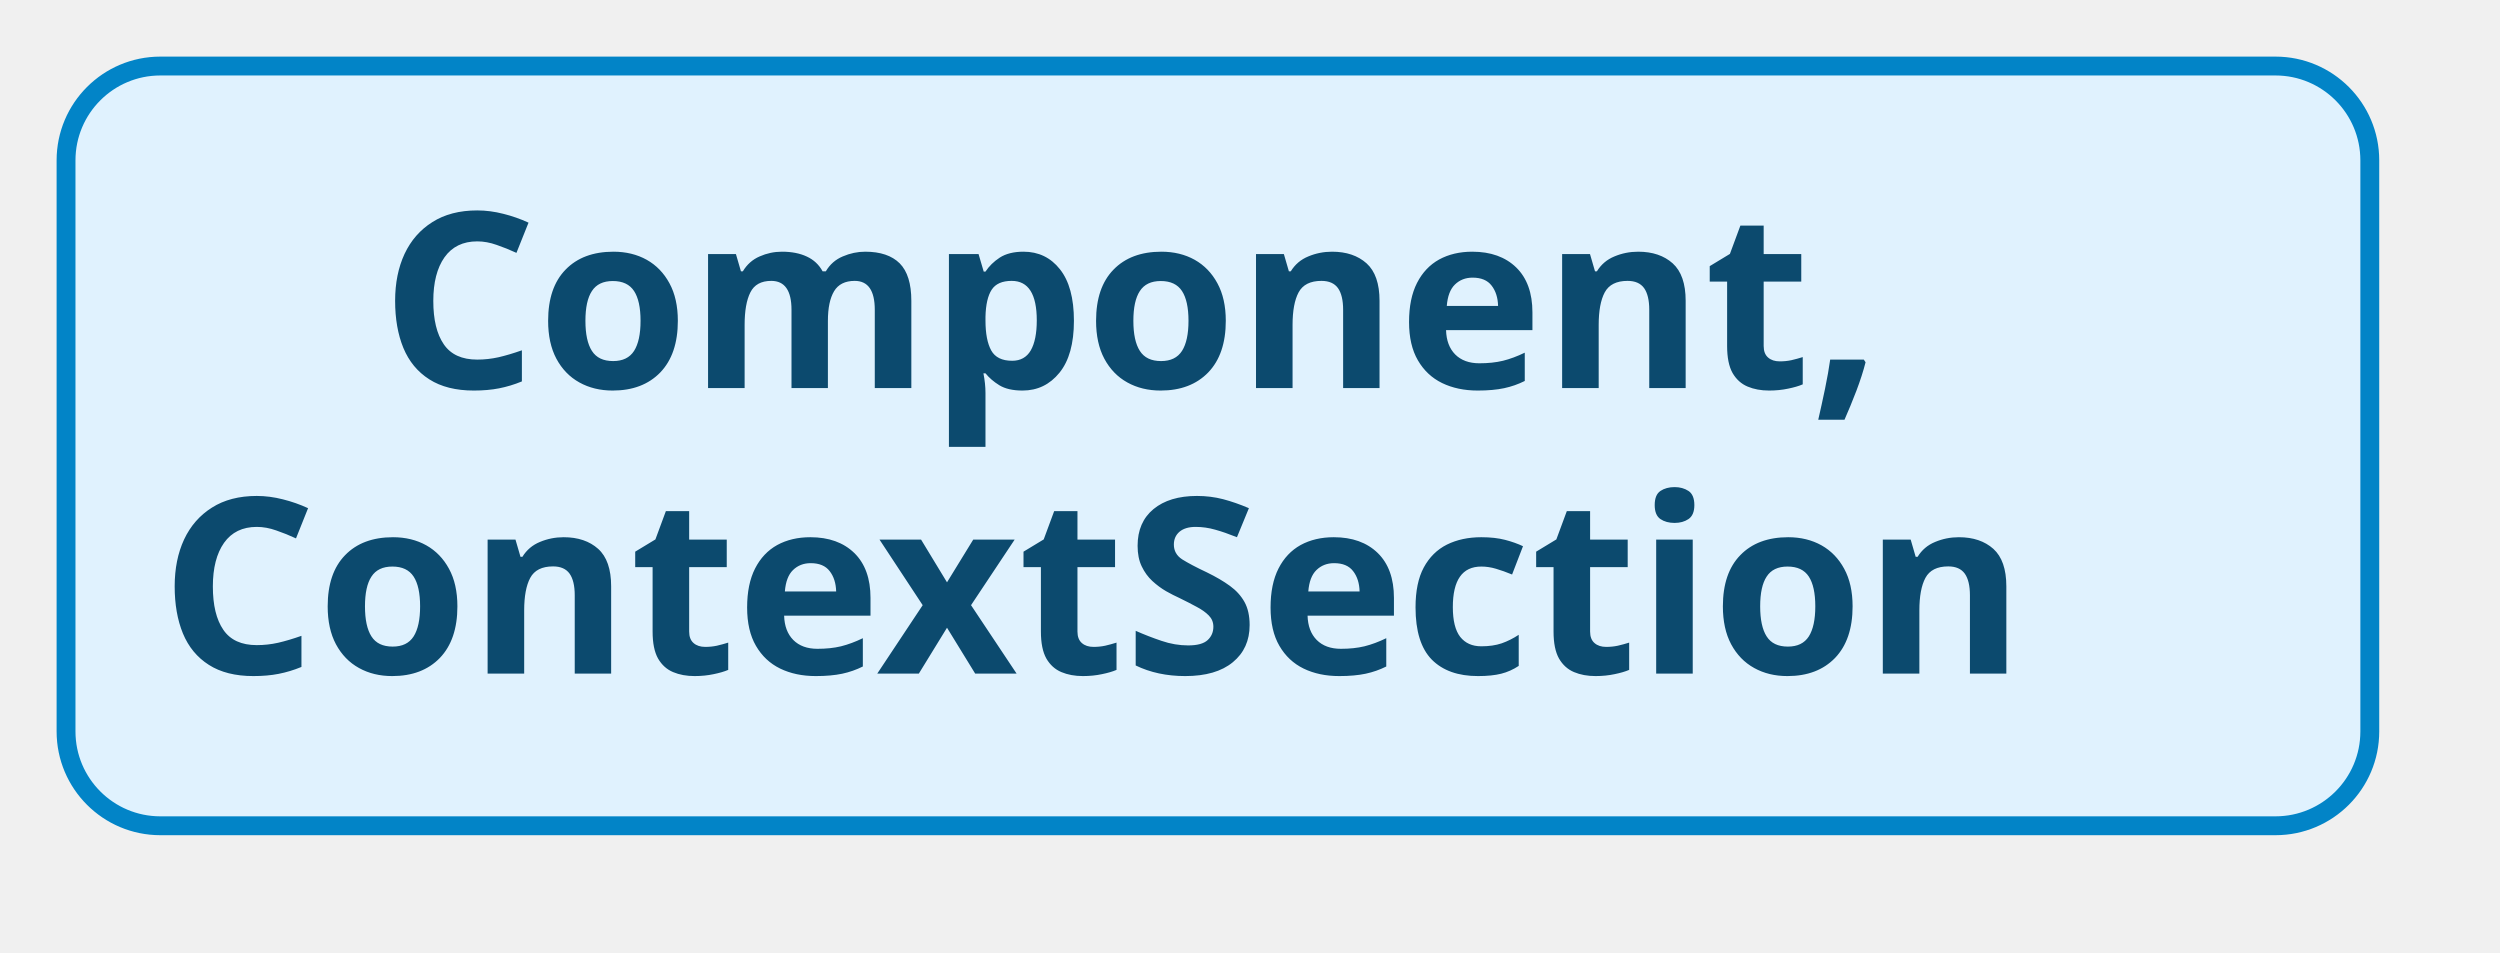
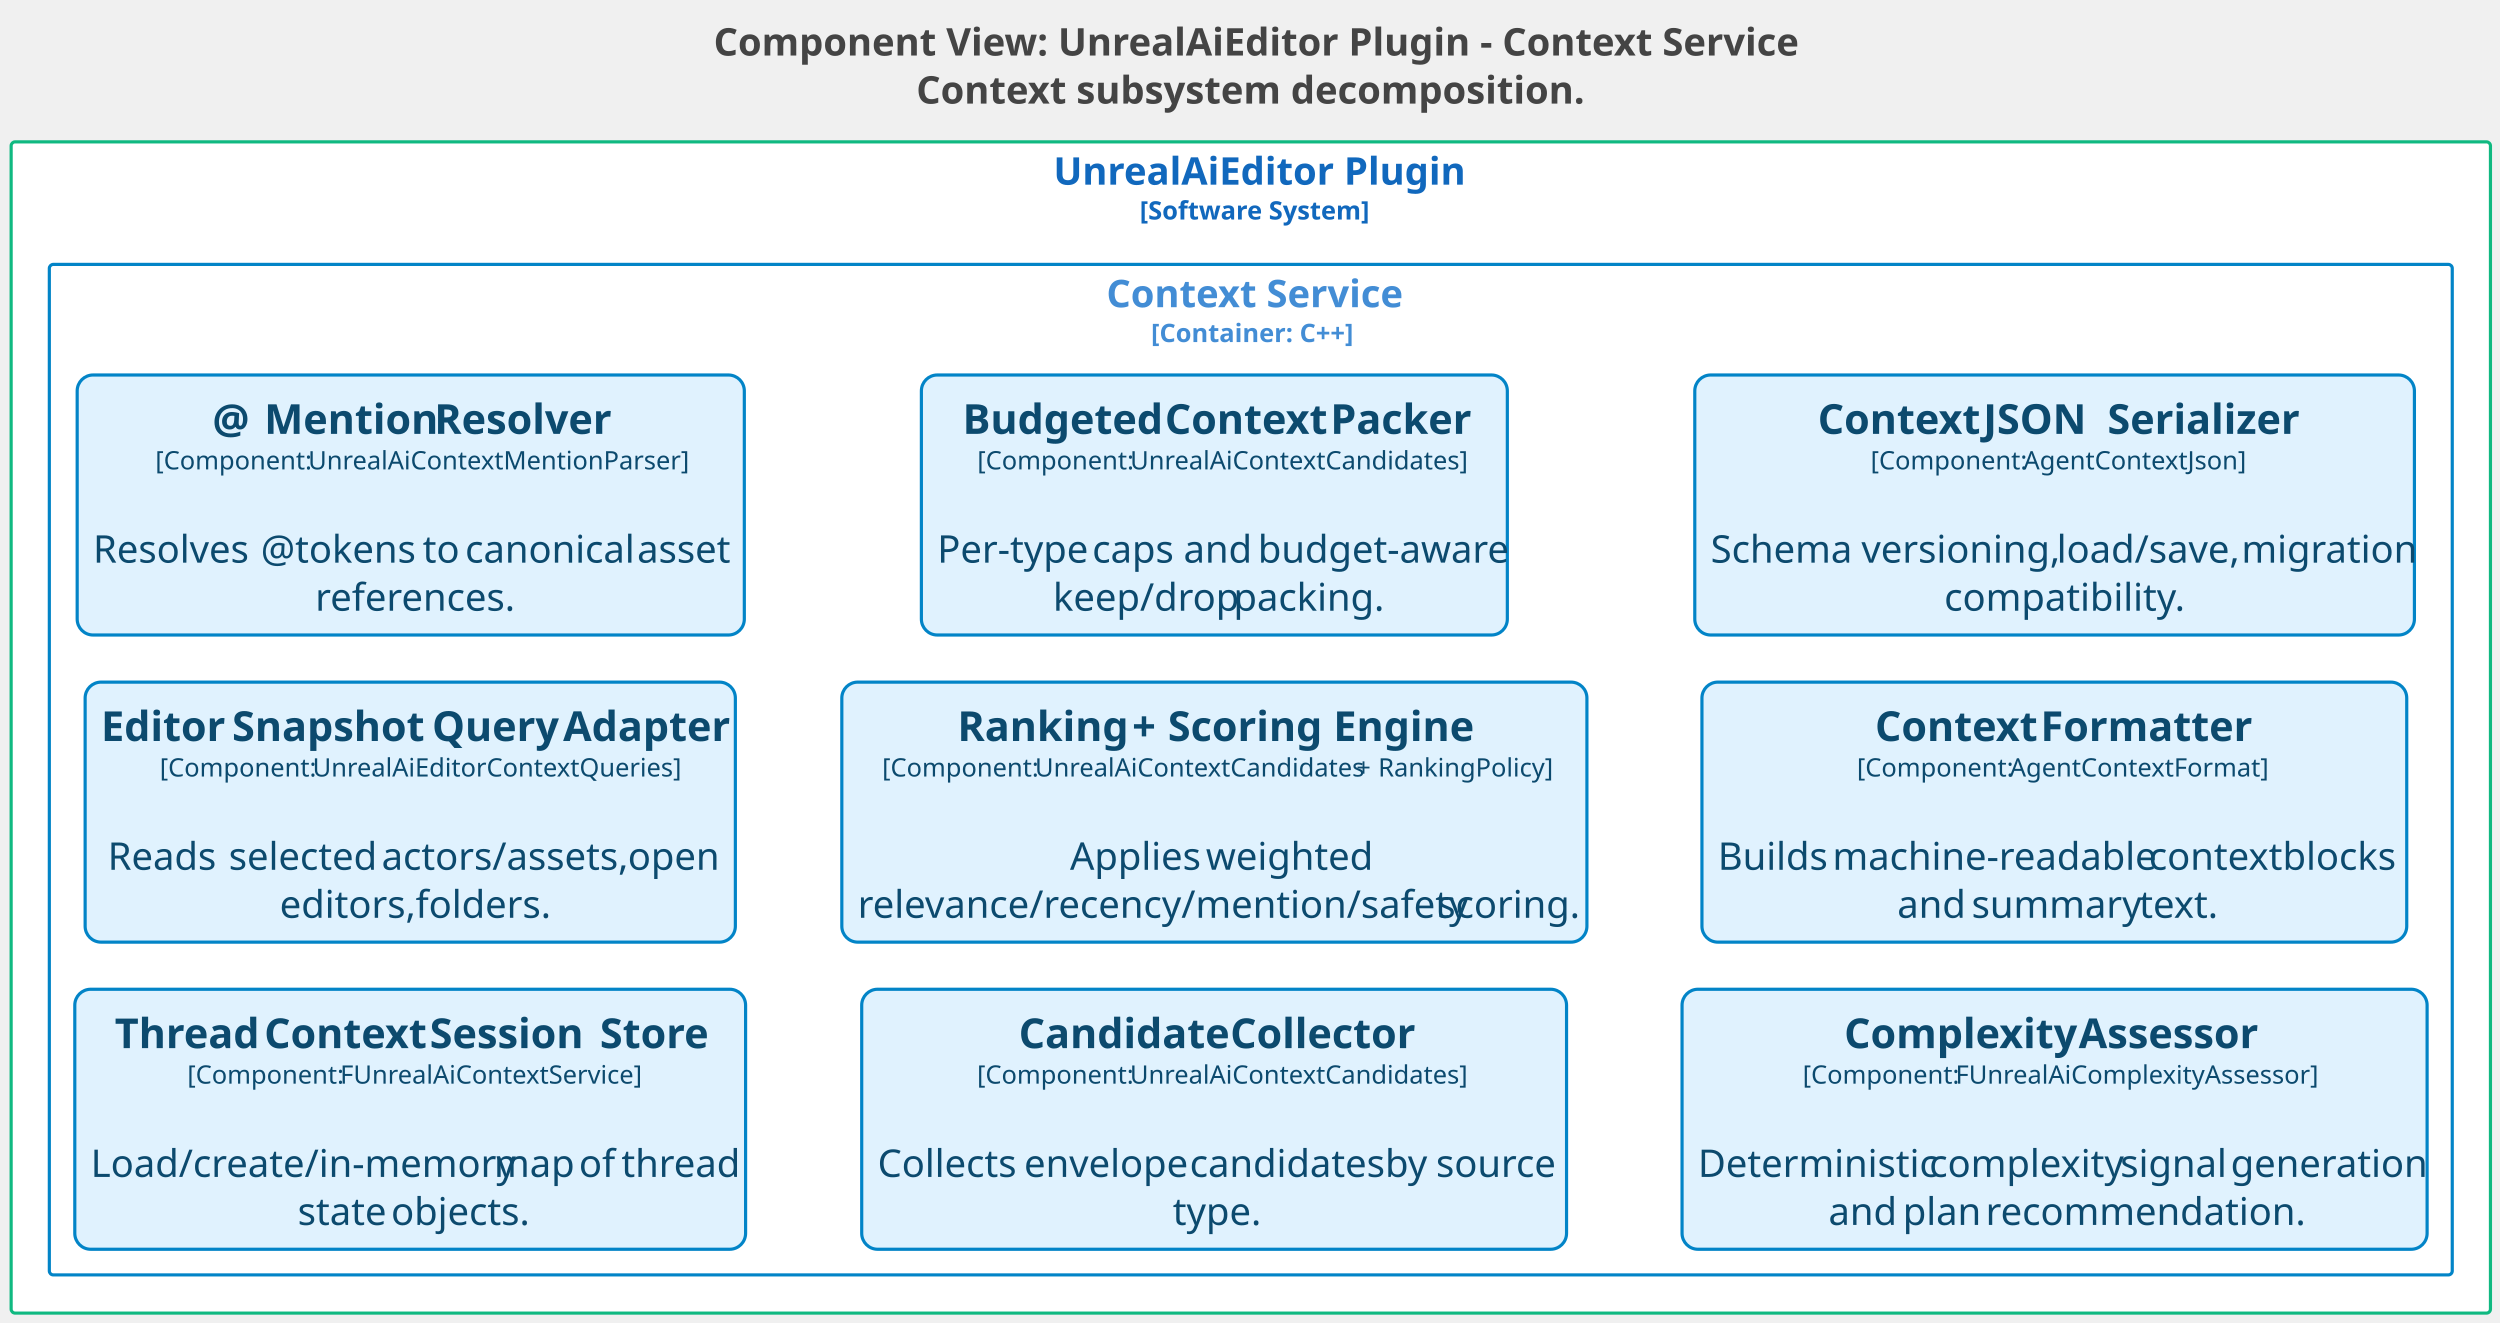
- <svg xmlns="http://www.w3.org/2000/svg" contentStyleType="text/css" data-diagram-type="DESCRIPTION" height="101px" preserveAspectRatio="none" style="width:265px;height:101px;background:#FFFFFF;" version="1.1" viewBox="0 0 265 101" width="265px" zoomAndPan="magnify">
+ <svg xmlns="http://www.w3.org/2000/svg" contentStyleType="text/css" data-diagram-type="DESCRIPTION" height="831px" preserveAspectRatio="none" style="width:1571px;height:831px;background:#FFFFFF;" version="1.1" viewBox="0 0 1571 831" width="1571px" zoomAndPan="magnify">
  <defs />
  <g>
-     <g class="entity" data-qualified-name="..Component. ContextSection" data-source-line="53" id="ent0002">
-       <rect fill="#E0F2FE" height="80.531" rx="10" ry="10" style="stroke:#0284C7;stroke-width:2;" width="244.199" x="7" y="7" />
-       <text fill="#0C4A6E" font-family="sans-serif" font-size="26" font-weight="bold" lengthAdjust="spacing" textLength="177.468" x="40.366" y="41.134">Component,</text>
-       <text fill="#0C4A6E" font-family="sans-serif" font-size="26" font-weight="bold" lengthAdjust="spacing" textLength="224.199" x="17" y="71.399">ContextSection</text>
+     <g class="title" data-source-line="1">
+       <text fill="#444444" font-family="sans-serif" font-size="24" font-weight="bold" lengthAdjust="spacing" textLength="660.082" x="448.459" y="34.914">Component View: UnrealAiEditor Plugin - Context Service</text>
+       <text fill="#444444" font-family="sans-serif" font-size="24" font-weight="bold" lengthAdjust="spacing" textLength="405.398" x="575.801" y="65.102">Context subsystem decomposition.</text>
+     </g>
+     <g class="cluster" data-qualified-name="UnrealAiEditor Plugin.n.size.16..Software System...size." data-source-line="51" id="ent0002">
+       <rect fill="#FFFFFF" height="736" rx="2.5" ry="2.5" style="stroke:#10B981;stroke-width:2;" width="1558" x="7" y="89.148" />
+       <text fill="#1168BD" font-family="sans-serif" font-size="24" font-weight="bold" lengthAdjust="spacing" textLength="248.016" x="661.992" y="116.062">UnrealAiEditor Plugin</text>
+       <text fill="#1168BD" font-family="sans-serif" font-size="16" font-weight="bold" lengthAdjust="spacing" textLength="139.594" x="716.203" y="137.945">[Software System]</text>
+     </g>
+     <g class="cluster" data-qualified-name="UnrealAiEditor Plugin.n.size.16..Software System...size..Context Service.n.size.16..Container. C.....size." data-source-line="52" id="ent0003">
+       <rect fill="#FFFFFF" height="635" rx="2.5" ry="2.5" style="stroke:#0284C7;stroke-width:2;" width="1510" x="31" y="166.148" />
+       <text fill="#438DD5" font-family="sans-serif" font-size="24" font-weight="bold" lengthAdjust="spacing" textLength="181.406" x="695.297" y="193.062">Context Service</text>
+       <text fill="#438DD5" font-family="sans-serif" font-size="16" font-weight="bold" lengthAdjust="spacing" textLength="125.344" x="723.328" y="214.945">[Container: C++]</text>
+     </g>
+     <g class="entity" data-qualified-name="UnrealAiEditor Plugin.n.size.16..Software System...size..Context Service.n.size.16..Container. C.....size..UnrealAiEditorPlugin.ContextService.ThreadContextSessionStore" data-source-line="53" id="ent0004">
+       <rect fill="#E0F2FE" height="163.391" rx="10" ry="10" style="stroke:#0284C7;stroke-width:2;" width="421.531" x="47" y="621.648" />
+       <text fill="#0C4A6E" font-family="sans-serif" font-size="26" font-weight="bold" lengthAdjust="spacing" textLength="86.684" x="72.116" y="658.639">Thread</text>
+       <text fill="#0C4A6E" font-family="sans-serif" font-size="26" font-weight="bold" lengthAdjust="spacing" textLength="7.224" x="158.799" y="658.639"> </text>
+       <text fill="#0C4A6E" font-family="sans-serif" font-size="26" font-weight="bold" lengthAdjust="spacing" textLength="96.776" x="166.023" y="658.639">Context</text>
+       <text fill="#0C4A6E" font-family="sans-serif" font-size="26" font-weight="bold" lengthAdjust="spacing" textLength="7.224" x="262.799" y="658.639"> </text>
+       <text fill="#0C4A6E" font-family="sans-serif" font-size="26" font-weight="bold" lengthAdjust="spacing" textLength="99.709" x="270.023" y="658.639">Session</text>
+       <text fill="#0C4A6E" font-family="sans-serif" font-size="26" font-weight="bold" lengthAdjust="spacing" textLength="7.224" x="369.732" y="658.639"> </text>
+       <text fill="#0C4A6E" font-family="sans-serif" font-size="26" font-weight="bold" lengthAdjust="spacing" textLength="66.46" x="376.956" y="658.639">Store</text>
+       <text fill="#0C4A6E" font-family="sans-serif" font-size="16" lengthAdjust="spacing" textLength="91.609" x="117.703" y="680.961">[Component:</text>
+       <text fill="#0C4A6E" font-family="sans-serif" font-size="16" lengthAdjust="spacing" textLength="4.445" x="209.312" y="680.961"> </text>
+       <text fill="#0C4A6E" font-family="sans-serif" font-size="16" lengthAdjust="spacing" textLength="184.07" x="213.758" y="680.961">FUnrealAiContextService]</text>
+       <text fill="#0C4A6E" font-family="sans-serif" font-size="24" lengthAdjust="spacing" textLength="6.668" x="254.432" y="709.391"> </text>
+       <text fill="#0C4A6E" font-family="sans-serif" font-size="24" lengthAdjust="spacing" textLength="246.773" x="57" y="739.578">Load/create/in-memory</text>
+       <text fill="#0C4A6E" font-family="sans-serif" font-size="24" lengthAdjust="spacing" textLength="6.668" x="303.773" y="739.578"> </text>
+       <text fill="#0C4A6E" font-family="sans-serif" font-size="24" lengthAdjust="spacing" textLength="46.688" x="310.441" y="739.578">map</text>
+       <text fill="#0C4A6E" font-family="sans-serif" font-size="24" lengthAdjust="spacing" textLength="6.668" x="357.129" y="739.578"> </text>
+       <text fill="#0C4A6E" font-family="sans-serif" font-size="24" lengthAdjust="spacing" textLength="20.016" x="363.797" y="739.578">of</text>
+       <text fill="#0C4A6E" font-family="sans-serif" font-size="24" lengthAdjust="spacing" textLength="6.668" x="383.812" y="739.578"> </text>
+       <text fill="#0C4A6E" font-family="sans-serif" font-size="24" lengthAdjust="spacing" textLength="68.051" x="390.481" y="739.578">thread</text>
+       <text fill="#0C4A6E" font-family="sans-serif" font-size="24" lengthAdjust="spacing" textLength="52.031" x="187.06" y="769.766">state</text>
+       <text fill="#0C4A6E" font-family="sans-serif" font-size="24" lengthAdjust="spacing" textLength="6.668" x="239.092" y="769.766"> </text>
+       <text fill="#0C4A6E" font-family="sans-serif" font-size="24" lengthAdjust="spacing" textLength="82.711" x="245.76" y="769.766">objects.</text>
+     </g>
+     <g class="entity" data-qualified-name="UnrealAiEditor Plugin.n.size.16..Software System...size..Context Service.n.size.16..Container. C.....size..UnrealAiEditorPlugin.ContextService.EditorSnapshotQueryAdapter" data-source-line="54" id="ent0005">
+       <rect fill="#E0F2FE" height="163.391" rx="10" ry="10" style="stroke:#0284C7;stroke-width:2;" width="408.603" x="53.5" y="428.648" />
+       <text fill="#0C4A6E" font-family="sans-serif" font-size="26" font-weight="bold" lengthAdjust="spacing" textLength="75.106" x="63.5" y="465.639">Editor</text>
+       <text fill="#0C4A6E" font-family="sans-serif" font-size="26" font-weight="bold" lengthAdjust="spacing" textLength="7.224" x="138.606" y="465.639"> </text>
+       <text fill="#0C4A6E" font-family="sans-serif" font-size="26" font-weight="bold" lengthAdjust="spacing" textLength="118.447" x="145.829" y="465.639">Snapshot</text>
+       <text fill="#0C4A6E" font-family="sans-serif" font-size="26" font-weight="bold" lengthAdjust="spacing" textLength="7.224" x="264.276" y="465.639"> </text>
+       <text fill="#0C4A6E" font-family="sans-serif" font-size="26" font-weight="bold" lengthAdjust="spacing" textLength="75.144" x="271.5" y="465.639">Query</text>
+       <text fill="#0C4A6E" font-family="sans-serif" font-size="26" font-weight="bold" lengthAdjust="spacing" textLength="7.224" x="346.644" y="465.639"> </text>
+       <text fill="#0C4A6E" font-family="sans-serif" font-size="26" font-weight="bold" lengthAdjust="spacing" textLength="98.236" x="353.867" y="465.639">Adapter</text>
+       <text fill="#0C4A6E" font-family="sans-serif" font-size="16" lengthAdjust="spacing" textLength="91.609" x="100.392" y="487.961">[Component:</text>
+       <text fill="#0C4A6E" font-family="sans-serif" font-size="16" lengthAdjust="spacing" textLength="4.445" x="192.001" y="487.961"> </text>
+       <text fill="#0C4A6E" font-family="sans-serif" font-size="16" lengthAdjust="spacing" textLength="218.766" x="196.446" y="487.961">UnrealAiEditorContextQueries]</text>
+       <text fill="#0C4A6E" font-family="sans-serif" font-size="24" lengthAdjust="spacing" textLength="6.668" x="254.468" y="516.391"> </text>
+       <text fill="#0C4A6E" font-family="sans-serif" font-size="24" lengthAdjust="spacing" textLength="69.375" x="67.694" y="546.578">Reads</text>
+       <text fill="#0C4A6E" font-family="sans-serif" font-size="24" lengthAdjust="spacing" textLength="6.668" x="137.069" y="546.578"> </text>
+       <text fill="#0C4A6E" font-family="sans-serif" font-size="24" lengthAdjust="spacing" textLength="89.391" x="143.737" y="546.578">selected</text>
+       <text fill="#0C4A6E" font-family="sans-serif" font-size="24" lengthAdjust="spacing" textLength="6.668" x="233.128" y="546.578"> </text>
+       <text fill="#0C4A6E" font-family="sans-serif" font-size="24" lengthAdjust="spacing" textLength="148.055" x="239.796" y="546.578">actors/assets,</text>
+       <text fill="#0C4A6E" font-family="sans-serif" font-size="24" lengthAdjust="spacing" textLength="6.668" x="387.851" y="546.578"> </text>
+       <text fill="#0C4A6E" font-family="sans-serif" font-size="24" lengthAdjust="spacing" textLength="53.391" x="394.519" y="546.578">open</text>
+       <text fill="#0C4A6E" font-family="sans-serif" font-size="24" lengthAdjust="spacing" textLength="78.703" x="175.765" y="576.766">editors,</text>
+       <text fill="#0C4A6E" font-family="sans-serif" font-size="24" lengthAdjust="spacing" textLength="6.668" x="254.468" y="576.766"> </text>
+       <text fill="#0C4A6E" font-family="sans-serif" font-size="24" lengthAdjust="spacing" textLength="78.703" x="261.136" y="576.766">folders.</text>
+     </g>
+     <g class="entity" data-qualified-name="UnrealAiEditor Plugin.n.size.16..Software System...size..Context Service.n.size.16..Container. C.....size..UnrealAiEditorPlugin.ContextService.MentionResolver" data-source-line="55" id="ent0006">
+       <rect fill="#E0F2FE" height="163.391" rx="10" ry="10" style="stroke:#0284C7;stroke-width:2;" width="419.234" x="48.5" y="235.648" />
+       <text fill="#0C4A6E" font-family="sans-serif" font-size="26" font-weight="bold" lengthAdjust="spacing" textLength="25.352" x="133.475" y="272.639">@</text>
+       <text fill="#0C4A6E" font-family="sans-serif" font-size="26" font-weight="bold" lengthAdjust="spacing" textLength="7.224" x="158.827" y="272.639"> </text>
+       <text fill="#0C4A6E" font-family="sans-serif" font-size="26" font-weight="bold" lengthAdjust="spacing" textLength="99.645" x="166.051" y="272.639">Mention</text>
+       <text fill="#0C4A6E" font-family="sans-serif" font-size="26" font-weight="bold" lengthAdjust="spacing" textLength="7.224" x="265.696" y="272.639"> </text>
+       <text fill="#0C4A6E" font-family="sans-serif" font-size="26" font-weight="bold" lengthAdjust="spacing" textLength="109.84" x="272.92" y="272.639">Resolver</text>
+       <text fill="#0C4A6E" font-family="sans-serif" font-size="16" lengthAdjust="spacing" textLength="91.609" x="97.594" y="294.961">[Component:</text>
+       <text fill="#0C4A6E" font-family="sans-serif" font-size="16" lengthAdjust="spacing" textLength="4.445" x="189.203" y="294.961"> </text>
+       <text fill="#0C4A6E" font-family="sans-serif" font-size="16" lengthAdjust="spacing" textLength="224.992" x="193.648" y="294.961">UnrealAiContextMentionParser]</text>
+       <text fill="#0C4A6E" font-family="sans-serif" font-size="24" lengthAdjust="spacing" textLength="6.668" x="254.783" y="323.391"> </text>
+       <text fill="#0C4A6E" font-family="sans-serif" font-size="24" lengthAdjust="spacing" textLength="98.707" x="58.5" y="353.578">Resolves</text>
+       <text fill="#0C4A6E" font-family="sans-serif" font-size="24" lengthAdjust="spacing" textLength="6.668" x="157.207" y="353.578"> </text>
+       <text fill="#0C4A6E" font-family="sans-serif" font-size="24" lengthAdjust="spacing" textLength="95.074" x="163.875" y="353.578">@tokens</text>
+       <text fill="#0C4A6E" font-family="sans-serif" font-size="24" lengthAdjust="spacing" textLength="6.668" x="258.949" y="353.578"> </text>
+       <text fill="#0C4A6E" font-family="sans-serif" font-size="24" lengthAdjust="spacing" textLength="20.016" x="265.617" y="353.578">to</text>
+       <text fill="#0C4A6E" font-family="sans-serif" font-size="24" lengthAdjust="spacing" textLength="6.668" x="285.633" y="353.578"> </text>
+       <text fill="#0C4A6E" font-family="sans-serif" font-size="24" lengthAdjust="spacing" textLength="101.402" x="292.301" y="353.578">canonical</text>
+       <text fill="#0C4A6E" font-family="sans-serif" font-size="24" lengthAdjust="spacing" textLength="6.668" x="393.703" y="353.578"> </text>
+       <text fill="#0C4A6E" font-family="sans-serif" font-size="24" lengthAdjust="spacing" textLength="57.363" x="400.371" y="353.578">asset</text>
+       <text fill="#0C4A6E" font-family="sans-serif" font-size="24" lengthAdjust="spacing" textLength="120.059" x="198.088" y="383.766">references.</text>
+     </g>
+     <g class="entity" data-qualified-name="UnrealAiEditor Plugin.n.size.16..Software System...size..Context Service.n.size.16..Container. C.....size..UnrealAiEditorPlugin.ContextService.CandidateCollector" data-source-line="56" id="ent0007">
+       <rect fill="#E0F2FE" height="163.391" rx="10" ry="10" style="stroke:#0284C7;stroke-width:2;" width="442.918" x="541.5" y="621.648" />
+       <text fill="#0C4A6E" font-family="sans-serif" font-size="26" font-weight="bold" lengthAdjust="spacing" textLength="125.684" x="640.164" y="658.639">Candidate</text>
+       <text fill="#0C4A6E" font-family="sans-serif" font-size="26" font-weight="bold" lengthAdjust="spacing" textLength="7.224" x="765.847" y="658.639"> </text>
+       <text fill="#0C4A6E" font-family="sans-serif" font-size="26" font-weight="bold" lengthAdjust="spacing" textLength="112.684" x="773.071" y="658.639">Collector</text>
+       <text fill="#0C4A6E" font-family="sans-serif" font-size="16" lengthAdjust="spacing" textLength="91.609" x="613.986" y="680.961">[Component:</text>
+       <text fill="#0C4A6E" font-family="sans-serif" font-size="16" lengthAdjust="spacing" textLength="4.445" x="705.596" y="680.961"> </text>
+       <text fill="#0C4A6E" font-family="sans-serif" font-size="16" lengthAdjust="spacing" textLength="201.891" x="710.041" y="680.961">UnrealAiContextCandidates]</text>
+       <text fill="#0C4A6E" font-family="sans-serif" font-size="24" lengthAdjust="spacing" textLength="6.668" x="759.625" y="709.391"> </text>
+       <text fill="#0C4A6E" font-family="sans-serif" font-size="24" lengthAdjust="spacing" textLength="85.359" x="551.5" y="739.578">Collects</text>
+       <text fill="#0C4A6E" font-family="sans-serif" font-size="24" lengthAdjust="spacing" textLength="6.668" x="636.859" y="739.578"> </text>
+       <text fill="#0C4A6E" font-family="sans-serif" font-size="24" lengthAdjust="spacing" textLength="97.418" x="643.527" y="739.578">envelope</text>
+       <text fill="#0C4A6E" font-family="sans-serif" font-size="24" lengthAdjust="spacing" textLength="6.668" x="740.945" y="739.578"> </text>
+       <text fill="#0C4A6E" font-family="sans-serif" font-size="24" lengthAdjust="spacing" textLength="116.086" x="747.613" y="739.578">candidates</text>
+       <text fill="#0C4A6E" font-family="sans-serif" font-size="24" lengthAdjust="spacing" textLength="6.668" x="863.699" y="739.578"> </text>
+       <text fill="#0C4A6E" font-family="sans-serif" font-size="24" lengthAdjust="spacing" textLength="25.348" x="870.367" y="739.578">by</text>
+       <text fill="#0C4A6E" font-family="sans-serif" font-size="24" lengthAdjust="spacing" textLength="6.668" x="895.715" y="739.578"> </text>
+       <text fill="#0C4A6E" font-family="sans-serif" font-size="24" lengthAdjust="spacing" textLength="72.035" x="902.383" y="739.578">source</text>
+       <text fill="#0C4A6E" font-family="sans-serif" font-size="24" lengthAdjust="spacing" textLength="52.031" x="736.943" y="769.766">type.</text>
+     </g>
+     <g class="entity" data-qualified-name="UnrealAiEditor Plugin.n.size.16..Software System...size..Context Service.n.size.16..Container. C.....size..UnrealAiEditorPlugin.ContextService.RankingScoringEngine" data-source-line="57" id="ent0008">
+       <rect fill="#E0F2FE" height="163.391" rx="10" ry="10" style="stroke:#0284C7;stroke-width:2;" width="468.219" x="529" y="428.648" />
+       <text fill="#0C4A6E" font-family="sans-serif" font-size="26" font-weight="bold" lengthAdjust="spacing" textLength="102.565" x="601.669" y="465.639">Ranking</text>
+       <text fill="#0C4A6E" font-family="sans-serif" font-size="26" font-weight="bold" lengthAdjust="spacing" textLength="7.224" x="704.235" y="465.639"> </text>
+       <text fill="#0C4A6E" font-family="sans-serif" font-size="26" font-weight="bold" lengthAdjust="spacing" textLength="15.184" x="711.458" y="465.639">+</text>
+       <text fill="#0C4A6E" font-family="sans-serif" font-size="26" font-weight="bold" lengthAdjust="spacing" textLength="7.224" x="726.642" y="465.639"> </text>
+       <text fill="#0C4A6E" font-family="sans-serif" font-size="26" font-weight="bold" lengthAdjust="spacing" textLength="96.789" x="733.866" y="465.639">Scoring</text>
+       <text fill="#0C4A6E" font-family="sans-serif" font-size="26" font-weight="bold" lengthAdjust="spacing" textLength="7.224" x="830.655" y="465.639"> </text>
+       <text fill="#0C4A6E" font-family="sans-serif" font-size="26" font-weight="bold" lengthAdjust="spacing" textLength="86.671" x="837.878" y="465.639">Engine</text>
+       <text fill="#0C4A6E" font-family="sans-serif" font-size="16" lengthAdjust="spacing" textLength="91.609" x="554.328" y="487.961">[Component:</text>
+       <text fill="#0C4A6E" font-family="sans-serif" font-size="16" lengthAdjust="spacing" textLength="4.445" x="645.938" y="487.961"> </text>
+       <text fill="#0C4A6E" font-family="sans-serif" font-size="16" lengthAdjust="spacing" textLength="197.445" x="650.383" y="487.961">UnrealAiContextCandidates</text>
+       <text fill="#0C4A6E" font-family="sans-serif" font-size="16" lengthAdjust="spacing" textLength="4.445" x="847.828" y="487.961"> </text>
+       <text fill="#0C4A6E" font-family="sans-serif" font-size="16" lengthAdjust="spacing" textLength="9.344" x="852.273" y="487.961">+</text>
+       <text fill="#0C4A6E" font-family="sans-serif" font-size="16" lengthAdjust="spacing" textLength="4.445" x="861.617" y="487.961"> </text>
+       <text fill="#0C4A6E" font-family="sans-serif" font-size="16" lengthAdjust="spacing" textLength="105.828" x="866.062" y="487.961">RankingPolicy]</text>
+       <text fill="#0C4A6E" font-family="sans-serif" font-size="24" lengthAdjust="spacing" textLength="6.668" x="759.775" y="516.391"> </text>
+       <text fill="#0C4A6E" font-family="sans-serif" font-size="24" lengthAdjust="spacing" textLength="78.715" x="672.383" y="546.578">Applies</text>
+       <text fill="#0C4A6E" font-family="sans-serif" font-size="24" lengthAdjust="spacing" textLength="6.668" x="751.098" y="546.578"> </text>
+       <text fill="#0C4A6E" font-family="sans-serif" font-size="24" lengthAdjust="spacing" textLength="96.07" x="757.766" y="546.578">weighted</text>
+       <text fill="#0C4A6E" font-family="sans-serif" font-size="24" lengthAdjust="spacing" textLength="357.516" x="539" y="576.766">relevance/recency/mention/safety</text>
+       <text fill="#0C4A6E" font-family="sans-serif" font-size="24" lengthAdjust="spacing" textLength="6.668" x="896.516" y="576.766"> </text>
+       <text fill="#0C4A6E" font-family="sans-serif" font-size="24" lengthAdjust="spacing" textLength="84.035" x="903.184" y="576.766">scoring.</text>
+     </g>
+     <g class="entity" data-qualified-name="UnrealAiEditor Plugin.n.size.16..Software System...size..Context Service.n.size.16..Container. C.....size..UnrealAiEditorPlugin.ContextService.BudgetedContextPacker" data-source-line="58" id="ent0009">
+       <rect fill="#E0F2FE" height="163.391" rx="10" ry="10" style="stroke:#0284C7;stroke-width:2;" width="368.211" x="579" y="235.648" />
+       <text fill="#0C4A6E" font-family="sans-serif" font-size="26" font-weight="bold" lengthAdjust="spacing" textLength="119.882" x="604.903" y="272.639">Budgeted</text>
+       <text fill="#0C4A6E" font-family="sans-serif" font-size="26" font-weight="bold" lengthAdjust="spacing" textLength="7.224" x="724.785" y="272.639"> </text>
+       <text fill="#0C4A6E" font-family="sans-serif" font-size="26" font-weight="bold" lengthAdjust="spacing" textLength="96.776" x="732.008" y="272.639">Context</text>
+       <text fill="#0C4A6E" font-family="sans-serif" font-size="26" font-weight="bold" lengthAdjust="spacing" textLength="7.224" x="828.785" y="272.639"> </text>
+       <text fill="#0C4A6E" font-family="sans-serif" font-size="26" font-weight="bold" lengthAdjust="spacing" textLength="85.3" x="836.008" y="272.639">Packer</text>
+       <text fill="#0C4A6E" font-family="sans-serif" font-size="16" lengthAdjust="spacing" textLength="91.609" x="614.133" y="294.961">[Component:</text>
+       <text fill="#0C4A6E" font-family="sans-serif" font-size="16" lengthAdjust="spacing" textLength="4.445" x="705.742" y="294.961"> </text>
+       <text fill="#0C4A6E" font-family="sans-serif" font-size="16" lengthAdjust="spacing" textLength="201.891" x="710.188" y="294.961">UnrealAiContextCandidates]</text>
+       <text fill="#0C4A6E" font-family="sans-serif" font-size="24" lengthAdjust="spacing" textLength="6.668" x="759.771" y="323.391"> </text>
+       <text fill="#0C4A6E" font-family="sans-serif" font-size="24" lengthAdjust="spacing" textLength="90.703" x="589" y="353.578">Per-type</text>
+       <text fill="#0C4A6E" font-family="sans-serif" font-size="24" lengthAdjust="spacing" textLength="6.668" x="679.703" y="353.578"> </text>
+       <text fill="#0C4A6E" font-family="sans-serif" font-size="24" lengthAdjust="spacing" textLength="50.695" x="686.371" y="353.578">caps</text>
+       <text fill="#0C4A6E" font-family="sans-serif" font-size="24" lengthAdjust="spacing" textLength="6.668" x="737.066" y="353.578"> </text>
+       <text fill="#0C4A6E" font-family="sans-serif" font-size="24" lengthAdjust="spacing" textLength="40.043" x="743.734" y="353.578">and</text>
+       <text fill="#0C4A6E" font-family="sans-serif" font-size="24" lengthAdjust="spacing" textLength="6.668" x="783.777" y="353.578"> </text>
+       <text fill="#0C4A6E" font-family="sans-serif" font-size="24" lengthAdjust="spacing" textLength="146.766" x="790.445" y="353.578">budget-aware</text>
+       <text fill="#0C4A6E" font-family="sans-serif" font-size="24" lengthAdjust="spacing" textLength="106.746" x="661.703" y="383.766">keep/drop</text>
+       <text fill="#0C4A6E" font-family="sans-serif" font-size="24" lengthAdjust="spacing" textLength="6.668" x="768.449" y="383.766"> </text>
+       <text fill="#0C4A6E" font-family="sans-serif" font-size="24" lengthAdjust="spacing" textLength="89.391" x="775.117" y="383.766">packing.</text>
+     </g>
+     <g class="entity" data-qualified-name="UnrealAiEditor Plugin.n.size.16..Software System...size..Context Service.n.size.16..Container. C.....size..UnrealAiEditorPlugin.ContextService.ComplexityAssessor" data-source-line="59" id="ent0010">
+       <rect fill="#E0F2FE" height="163.391" rx="10" ry="10" style="stroke:#0284C7;stroke-width:2;" width="468.195" x="1057" y="621.648" />
+       <text fill="#0C4A6E" font-family="sans-serif" font-size="26" font-weight="bold" lengthAdjust="spacing" textLength="140.144" x="1158.876" y="658.639">Complexity</text>
+       <text fill="#0C4A6E" font-family="sans-serif" font-size="26" font-weight="bold" lengthAdjust="spacing" textLength="7.224" x="1299.02" y="658.639"> </text>
+       <text fill="#0C4A6E" font-family="sans-serif" font-size="26" font-weight="bold" lengthAdjust="spacing" textLength="117.076" x="1306.243" y="658.639">Assessor</text>
+       <text fill="#0C4A6E" font-family="sans-serif" font-size="16" lengthAdjust="spacing" textLength="91.609" x="1132.816" y="680.961">[Component:</text>
+       <text fill="#0C4A6E" font-family="sans-serif" font-size="16" lengthAdjust="spacing" textLength="4.445" x="1224.426" y="680.961"> </text>
+       <text fill="#0C4A6E" font-family="sans-serif" font-size="16" lengthAdjust="spacing" textLength="220.508" x="1228.871" y="680.961">FUnrealAiComplexityAssessor]</text>
+       <text fill="#0C4A6E" font-family="sans-serif" font-size="24" lengthAdjust="spacing" textLength="6.668" x="1287.764" y="709.391"> </text>
+       <text fill="#0C4A6E" font-family="sans-serif" font-size="24" lengthAdjust="spacing" textLength="138.691" x="1067" y="739.578">Deterministic</text>
+       <text fill="#0C4A6E" font-family="sans-serif" font-size="24" lengthAdjust="spacing" textLength="6.668" x="1205.691" y="739.578"> </text>
+       <text fill="#0C4A6E" font-family="sans-serif" font-size="24" lengthAdjust="spacing" textLength="113.367" x="1212.359" y="739.578">complexity</text>
+       <text fill="#0C4A6E" font-family="sans-serif" font-size="24" lengthAdjust="spacing" textLength="6.668" x="1325.727" y="739.578"> </text>
+       <text fill="#0C4A6E" font-family="sans-serif" font-size="24" lengthAdjust="spacing" textLength="62.707" x="1332.395" y="739.578">signal</text>
+       <text fill="#0C4A6E" font-family="sans-serif" font-size="24" lengthAdjust="spacing" textLength="6.668" x="1395.102" y="739.578"> </text>
+       <text fill="#0C4A6E" font-family="sans-serif" font-size="24" lengthAdjust="spacing" textLength="113.426" x="1401.77" y="739.578">generation</text>
+       <text fill="#0C4A6E" font-family="sans-serif" font-size="24" lengthAdjust="spacing" textLength="40.043" x="1149.008" y="769.766">and</text>
+       <text fill="#0C4A6E" font-family="sans-serif" font-size="24" lengthAdjust="spacing" textLength="6.668" x="1189.051" y="769.766"> </text>
+       <text fill="#0C4A6E" font-family="sans-serif" font-size="24" lengthAdjust="spacing" textLength="45.375" x="1195.719" y="769.766">plan</text>
+       <text fill="#0C4A6E" font-family="sans-serif" font-size="24" lengthAdjust="spacing" textLength="6.668" x="1241.094" y="769.766"> </text>
+       <text fill="#0C4A6E" font-family="sans-serif" font-size="24" lengthAdjust="spacing" textLength="185.426" x="1247.762" y="769.766">recommendation.</text>
+     </g>
+     <g class="entity" data-qualified-name="UnrealAiEditor Plugin.n.size.16..Software System...size..Context Service.n.size.16..Container. C.....size..UnrealAiEditorPlugin.ContextService.ContextFormatter" data-source-line="60" id="ent0011">
+       <rect fill="#E0F2FE" height="163.391" rx="10" ry="10" style="stroke:#0284C7;stroke-width:2;" width="442.894" x="1069.5" y="428.648" />
+       <text fill="#0C4A6E" font-family="sans-serif" font-size="26" font-weight="bold" lengthAdjust="spacing" textLength="96.776" x="1178.27" y="465.639">Context</text>
+       <text fill="#0C4A6E" font-family="sans-serif" font-size="26" font-weight="bold" lengthAdjust="spacing" textLength="7.224" x="1275.046" y="465.639"> </text>
+       <text fill="#0C4A6E" font-family="sans-serif" font-size="26" font-weight="bold" lengthAdjust="spacing" textLength="121.355" x="1282.27" y="465.639">Formatter</text>
+       <text fill="#0C4A6E" font-family="sans-serif" font-size="16" lengthAdjust="spacing" textLength="91.609" x="1166.885" y="487.961">[Component:</text>
+       <text fill="#0C4A6E" font-family="sans-serif" font-size="16" lengthAdjust="spacing" textLength="4.445" x="1258.494" y="487.961"> </text>
+       <text fill="#0C4A6E" font-family="sans-serif" font-size="16" lengthAdjust="spacing" textLength="152.07" x="1262.939" y="487.961">AgentContextFormat]</text>
+       <text fill="#0C4A6E" font-family="sans-serif" font-size="24" lengthAdjust="spacing" textLength="6.668" x="1287.613" y="516.391"> </text>
+       <text fill="#0C4A6E" font-family="sans-serif" font-size="24" lengthAdjust="spacing" textLength="65.367" x="1079.5" y="546.578">Builds</text>
+       <text fill="#0C4A6E" font-family="sans-serif" font-size="24" lengthAdjust="spacing" textLength="6.668" x="1144.867" y="546.578"> </text>
+       <text fill="#0C4A6E" font-family="sans-serif" font-size="24" lengthAdjust="spacing" textLength="192.117" x="1151.535" y="546.578">machine-readable</text>
+       <text fill="#0C4A6E" font-family="sans-serif" font-size="24" lengthAdjust="spacing" textLength="6.668" x="1343.652" y="546.578"> </text>
+       <text fill="#0C4A6E" font-family="sans-serif" font-size="24" lengthAdjust="spacing" textLength="77.379" x="1350.32" y="546.578">context</text>
+       <text fill="#0C4A6E" font-family="sans-serif" font-size="24" lengthAdjust="spacing" textLength="6.668" x="1427.699" y="546.578"> </text>
+       <text fill="#0C4A6E" font-family="sans-serif" font-size="24" lengthAdjust="spacing" textLength="68.027" x="1434.367" y="546.578">blocks</text>
+       <text fill="#0C4A6E" font-family="sans-serif" font-size="24" lengthAdjust="spacing" textLength="40.043" x="1192.246" y="576.766">and</text>
+       <text fill="#0C4A6E" font-family="sans-serif" font-size="24" lengthAdjust="spacing" textLength="6.668" x="1232.289" y="576.766"> </text>
+       <text fill="#0C4A6E" font-family="sans-serif" font-size="24" lengthAdjust="spacing" textLength="98.672" x="1238.957" y="576.766">summary</text>
+       <text fill="#0C4A6E" font-family="sans-serif" font-size="24" lengthAdjust="spacing" textLength="6.668" x="1337.629" y="576.766"> </text>
+       <text fill="#0C4A6E" font-family="sans-serif" font-size="24" lengthAdjust="spacing" textLength="45.352" x="1344.297" y="576.766">text.</text>
+     </g>
+     <g class="entity" data-qualified-name="UnrealAiEditor Plugin.n.size.16..Software System...size..Context Service.n.size.16..Container. C.....size..UnrealAiEditorPlugin.ContextService.ContextJSONSerializer" data-source-line="61" id="ent0012">
+       <rect fill="#E0F2FE" height="163.391" rx="10" ry="10" style="stroke:#0284C7;stroke-width:2;" width="452.223" x="1065" y="235.648" />
+       <text fill="#0C4A6E" font-family="sans-serif" font-size="26" font-weight="bold" lengthAdjust="spacing" textLength="96.776" x="1142.284" y="272.639">Context</text>
+       <text fill="#0C4A6E" font-family="sans-serif" font-size="26" font-weight="bold" lengthAdjust="spacing" textLength="7.224" x="1239.061" y="272.639"> </text>
+       <text fill="#0C4A6E" font-family="sans-serif" font-size="26" font-weight="bold" lengthAdjust="spacing" textLength="70.802" x="1246.284" y="272.639">JSON</text>
+       <text fill="#0C4A6E" font-family="sans-serif" font-size="26" font-weight="bold" lengthAdjust="spacing" textLength="7.224" x="1317.086" y="272.639"> </text>
+       <text fill="#0C4A6E" font-family="sans-serif" font-size="26" font-weight="bold" lengthAdjust="spacing" textLength="115.629" x="1324.31" y="272.639">Serializer</text>
+       <text fill="#0C4A6E" font-family="sans-serif" font-size="16" lengthAdjust="spacing" textLength="91.609" x="1175.486" y="294.961">[Component:</text>
+       <text fill="#0C4A6E" font-family="sans-serif" font-size="16" lengthAdjust="spacing" textLength="4.445" x="1267.096" y="294.961"> </text>
+       <text fill="#0C4A6E" font-family="sans-serif" font-size="16" lengthAdjust="spacing" textLength="135.195" x="1271.541" y="294.961">AgentContextJson]</text>
+       <text fill="#0C4A6E" font-family="sans-serif" font-size="24" lengthAdjust="spacing" textLength="6.668" x="1287.777" y="323.391"> </text>
+       <text fill="#0C4A6E" font-family="sans-serif" font-size="24" lengthAdjust="spacing" textLength="88.043" x="1075" y="353.578">Schema</text>
+       <text fill="#0C4A6E" font-family="sans-serif" font-size="24" lengthAdjust="spacing" textLength="6.668" x="1163.043" y="353.578"> </text>
+       <text fill="#0C4A6E" font-family="sans-serif" font-size="24" lengthAdjust="spacing" textLength="116.062" x="1169.711" y="353.578">versioning,</text>
+       <text fill="#0C4A6E" font-family="sans-serif" font-size="24" lengthAdjust="spacing" textLength="6.668" x="1285.773" y="353.578"> </text>
+       <text fill="#0C4A6E" font-family="sans-serif" font-size="24" lengthAdjust="spacing" textLength="109.406" x="1292.441" y="353.578">load/save,</text>
+       <text fill="#0C4A6E" font-family="sans-serif" font-size="24" lengthAdjust="spacing" textLength="6.668" x="1401.848" y="353.578"> </text>
+       <text fill="#0C4A6E" font-family="sans-serif" font-size="24" lengthAdjust="spacing" textLength="98.707" x="1408.516" y="353.578">migration</text>
+       <text fill="#0C4A6E" font-family="sans-serif" font-size="24" lengthAdjust="spacing" textLength="138.715" x="1221.754" y="383.766">compatibility.</text>
    </g>
  </g>
</svg>
